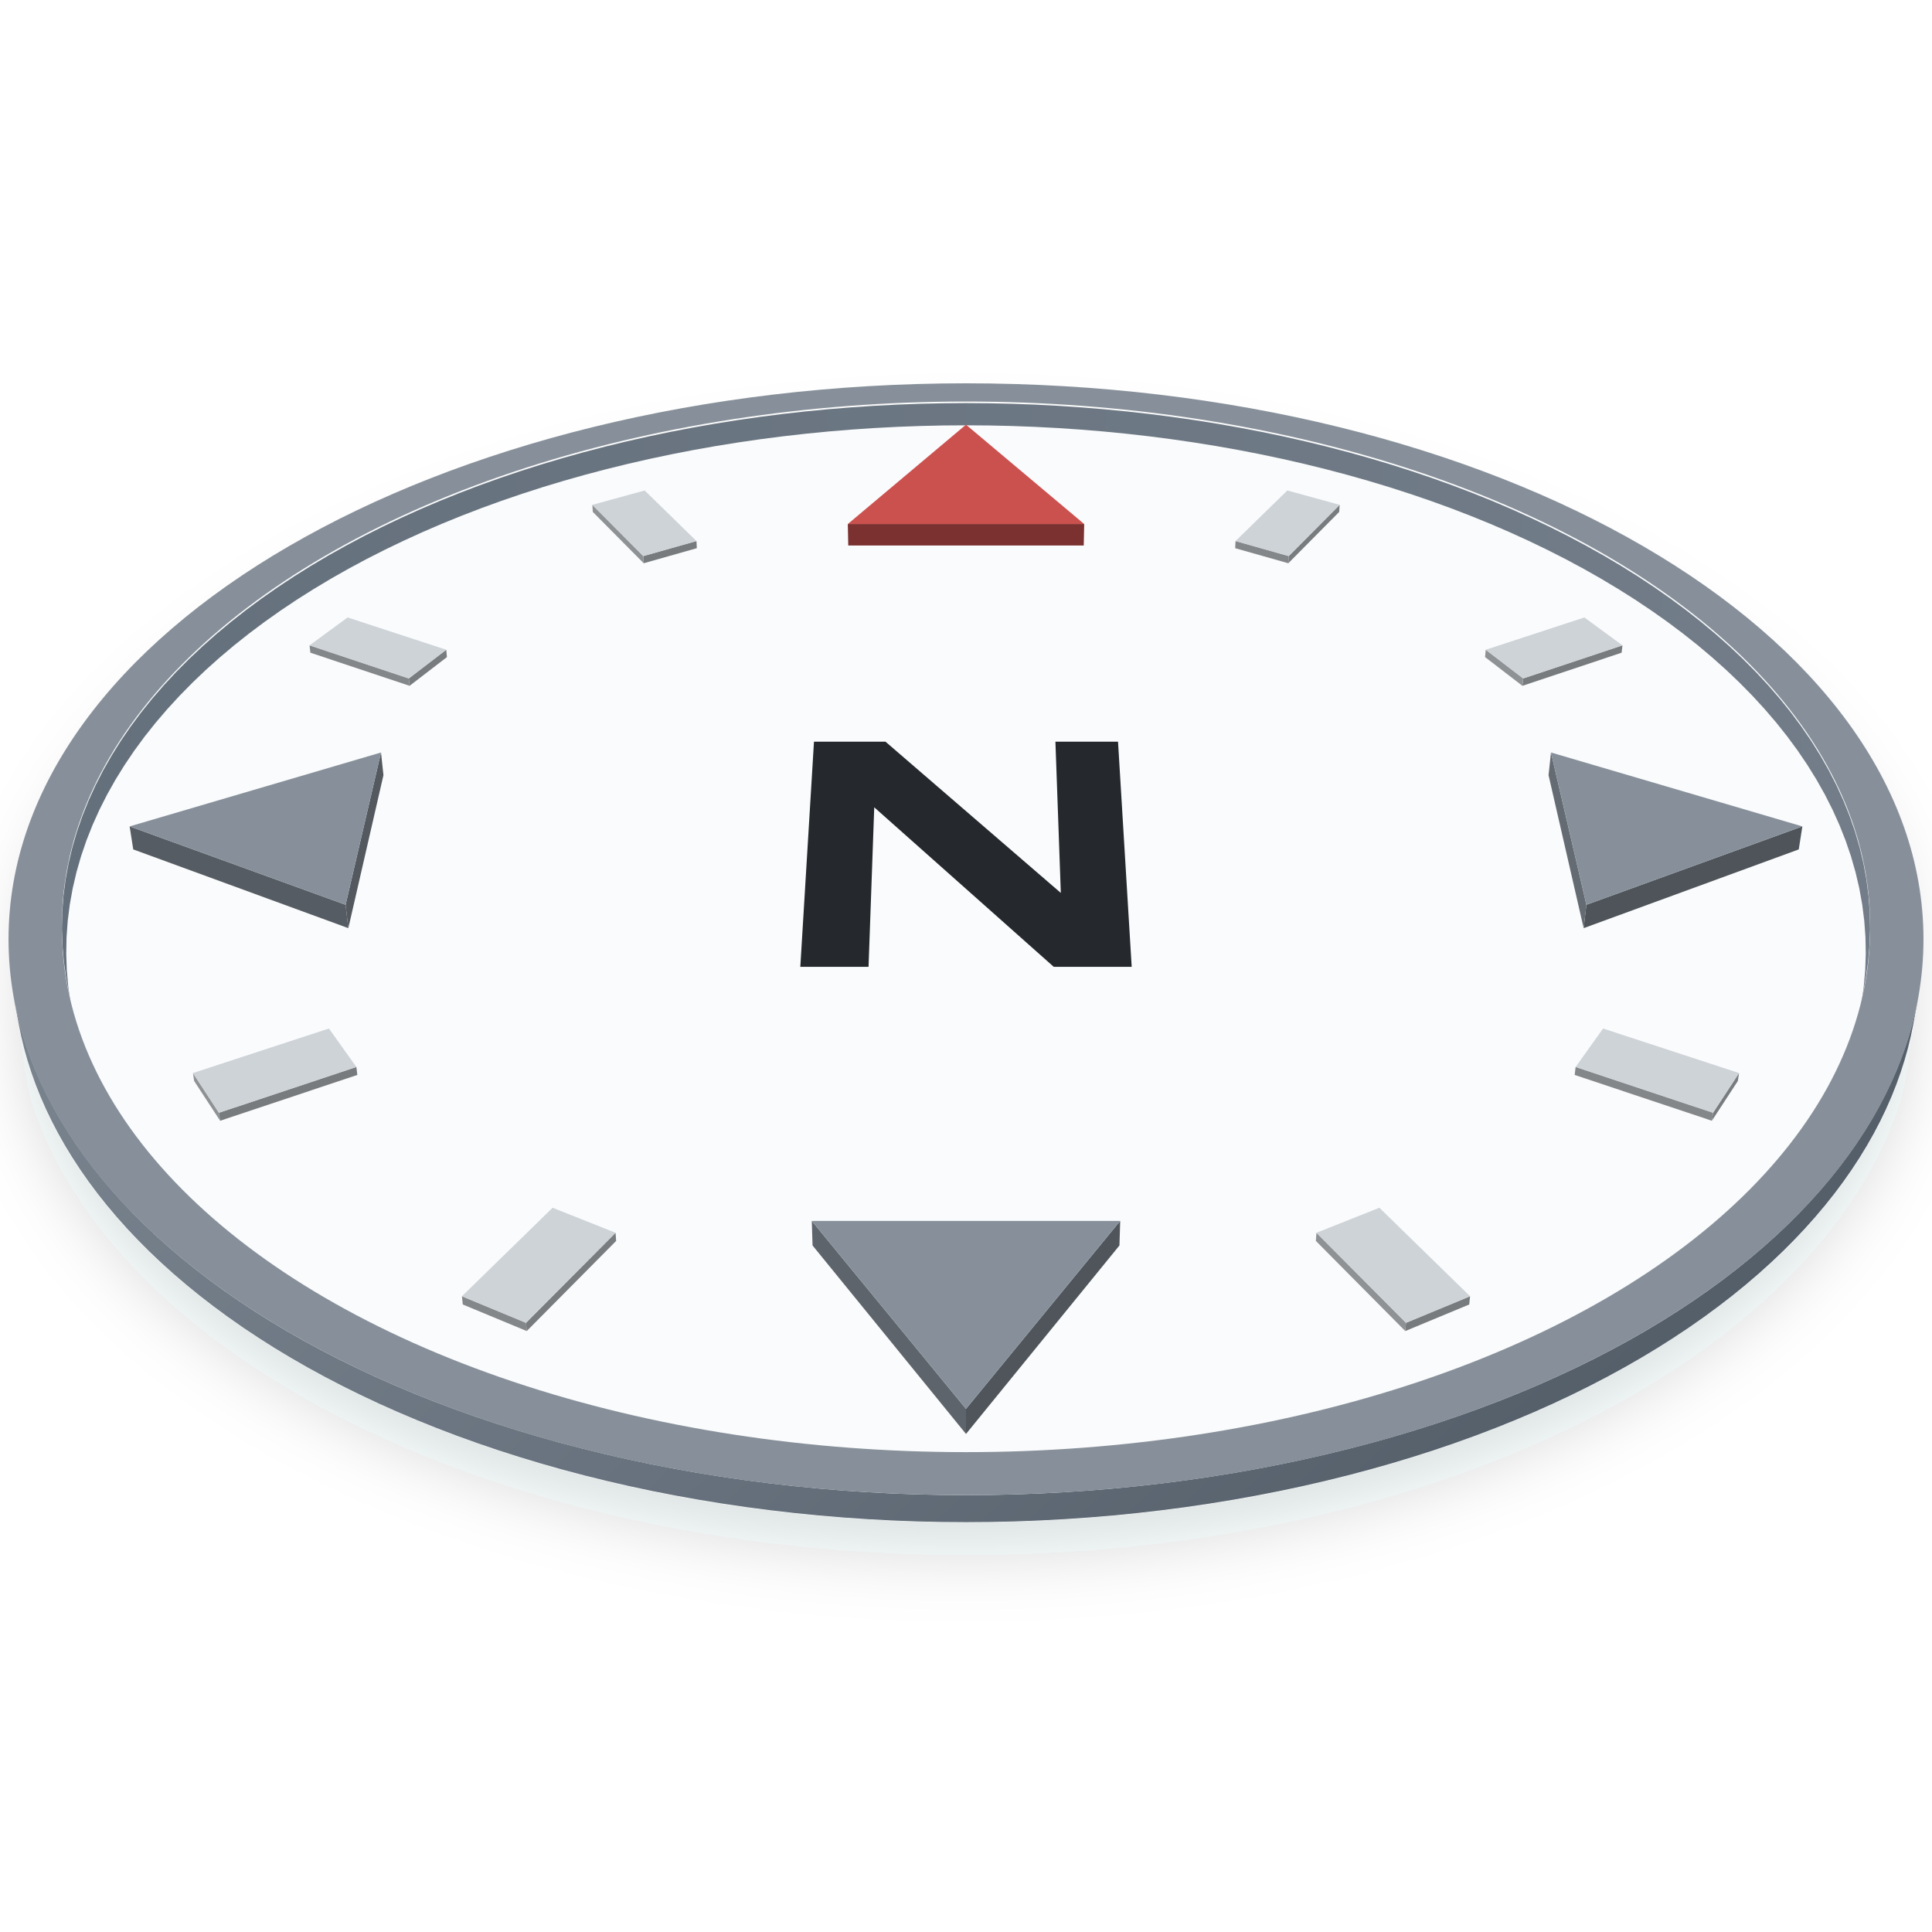
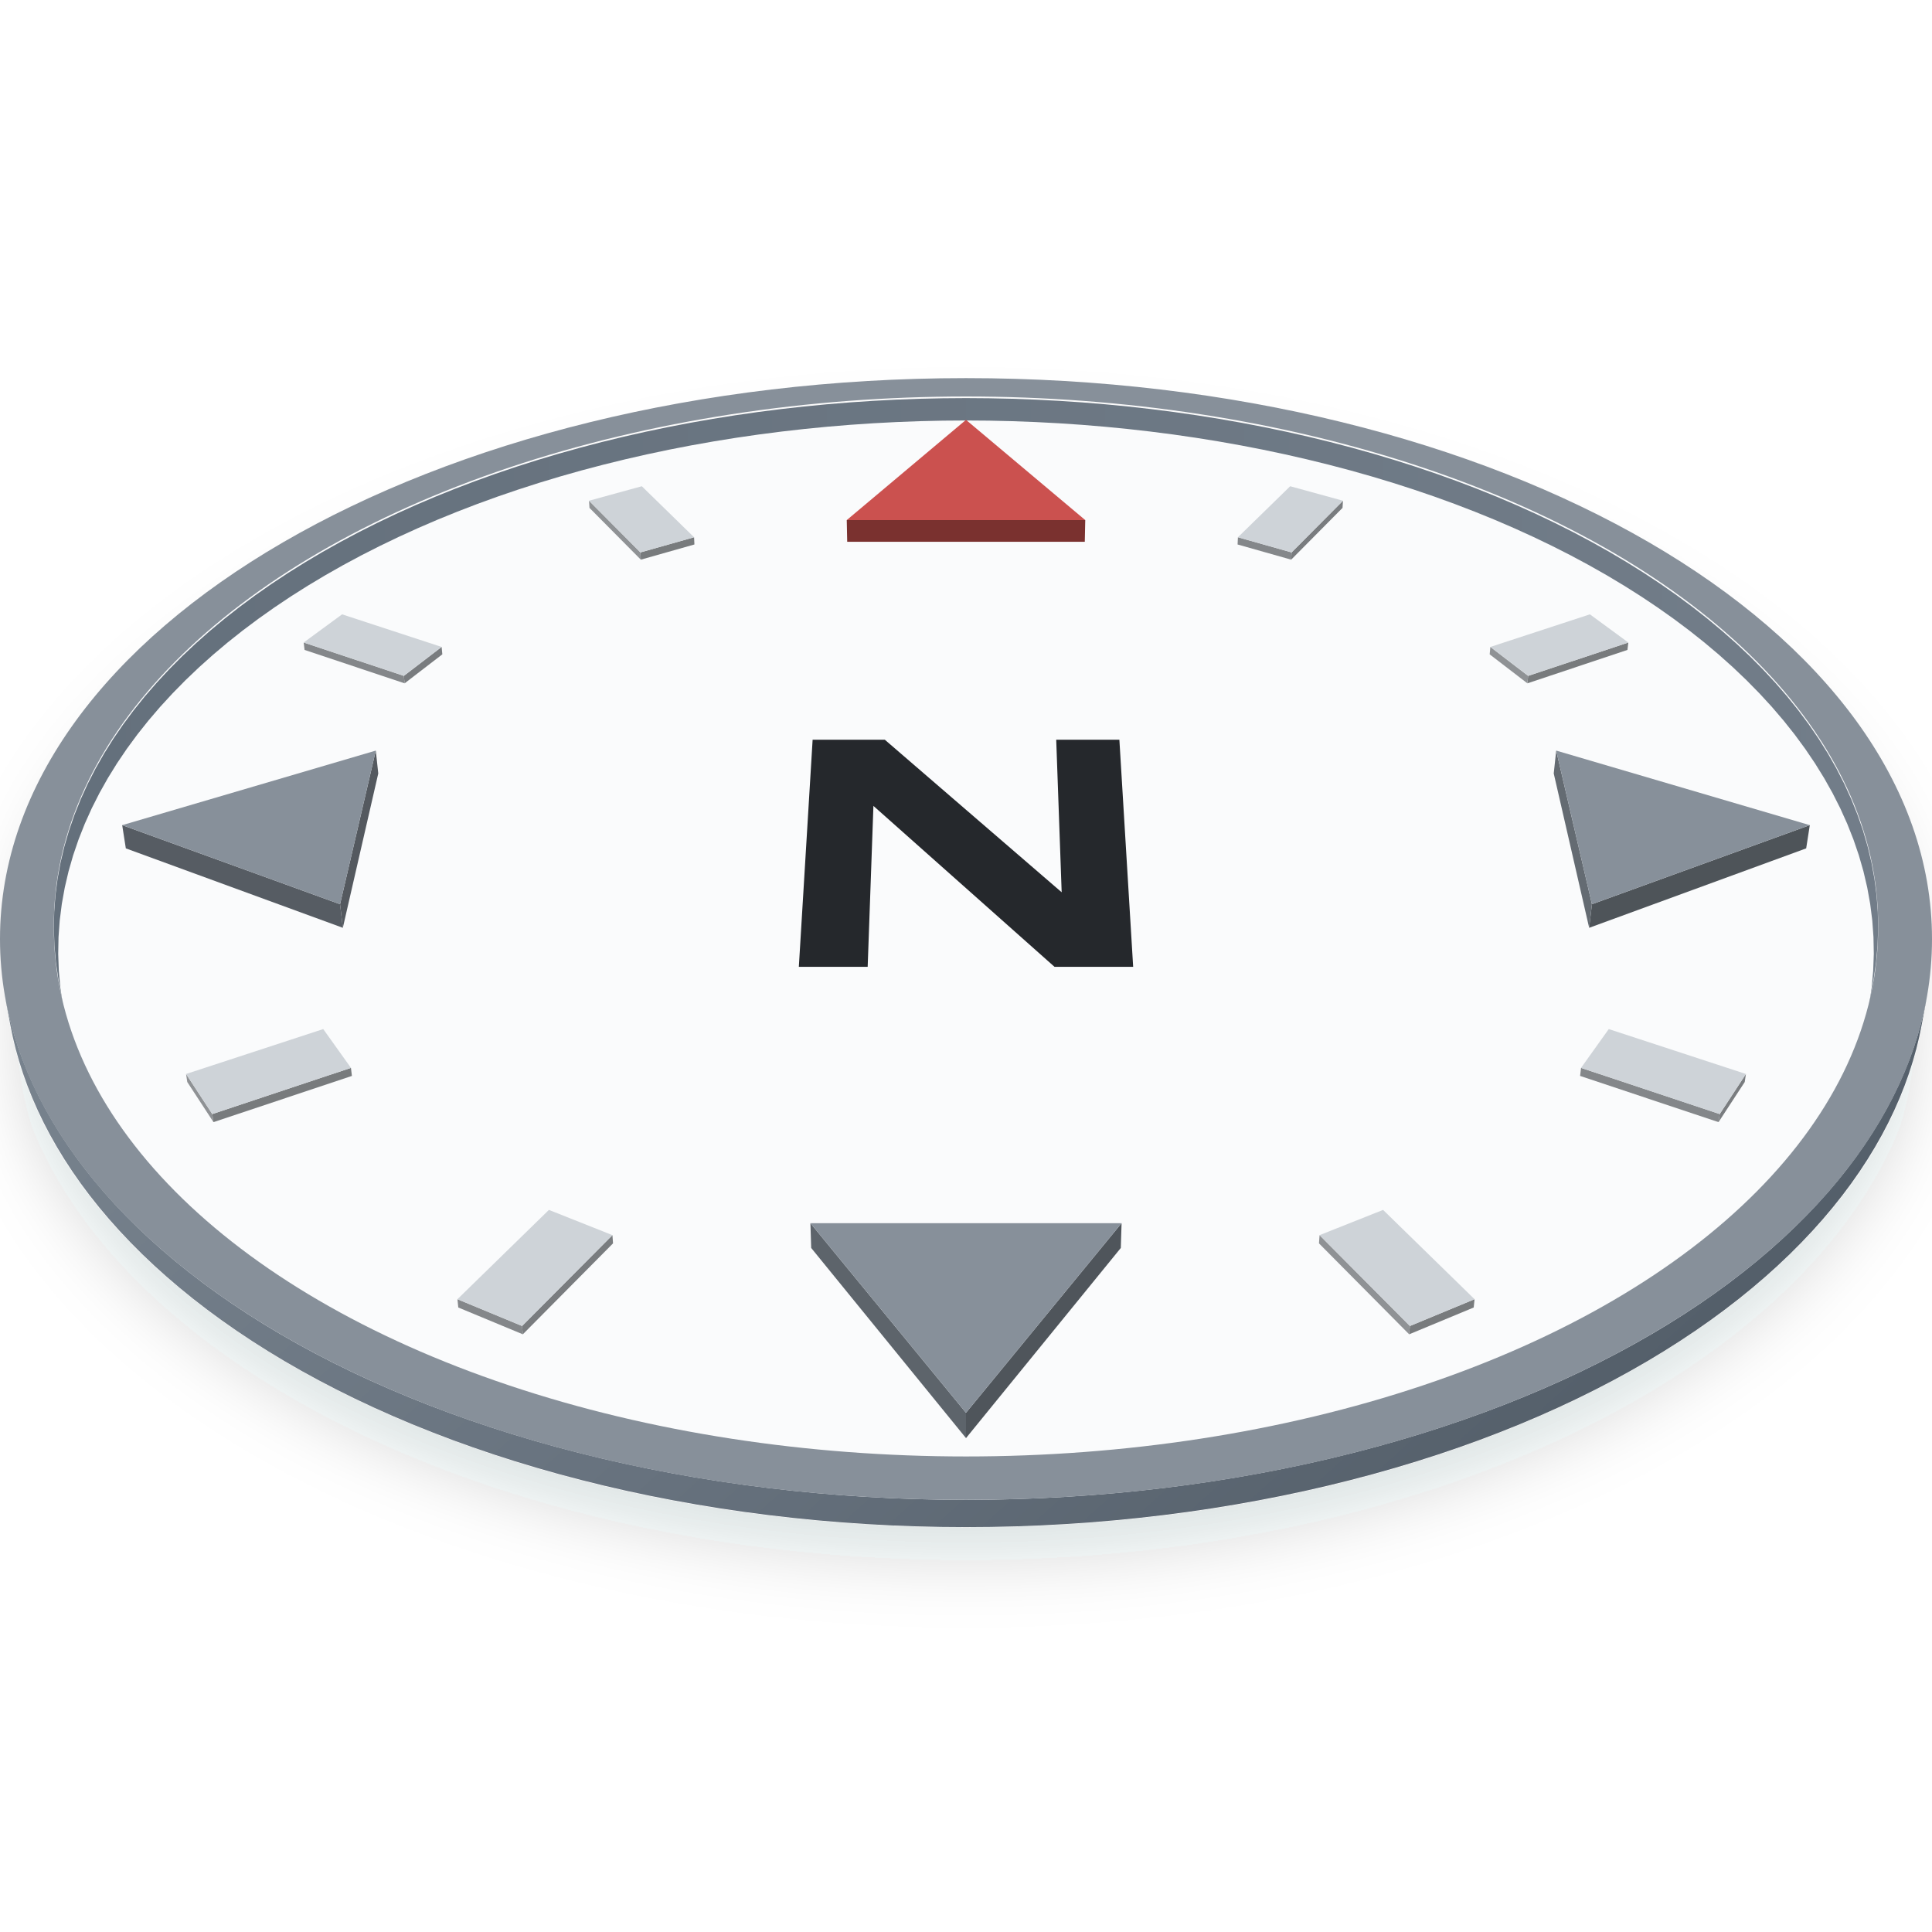
- <svg xmlns="http://www.w3.org/2000/svg" width="512" height="512" viewBox="12 12 232 232" role="img" aria-labelledby="title desc">
+ <svg xmlns="http://www.w3.org/2000/svg" width="512" height="512" viewBox="13.024 13.024 229.952 229.952" role="img" aria-labelledby="title desc">
  <defs>
    <filter id="shadow" x="-25%" y="-50%" width="150%" height="220%" color-interpolation-filters="sRGB">
      <feDropShadow dx="0" dy="4" stdDeviation="4" flood-color="#202b33" flood-opacity=".14" />
    </filter>
    <linearGradient id="outer-wall" x1="0" y1="0" x2="1" y2=".3">
      <stop stop-color="#79848f" />
      <stop offset=".55" stop-color="#67727e" />
      <stop offset="1" stop-color="#535e69" />
    </linearGradient>
    <linearGradient id="inner-wall" x1="0" y1="0" x2="1" y2="0">
      <stop stop-color="#64707c" />
      <stop offset="1" stop-color="#727d89" />
    </linearGradient>
  </defs>
  <path id="face" fill="#fafbfc" filter="url(#shadow)" d="M 13.575 127.732 a 114.425 67.053 0 1 0 228.850 0 a 114.425 67.053 0 1 0 -228.850 0 Z" />
  <g id="rim">
    <path fill="url(#outer-wall)" d="M 241.767 134.913 L 241.470 136.377 L 241.117 137.843 L 240.706 139.310 L 240.238 140.778 L 239.712 142.246 L 239.128 143.713 L 238.484 145.178 L 237.781 146.640 L 237.019 148.099 L 236.196 149.553 L 235.313 151.002 L 234.370 152.444 L 233.366 153.880 L 232.301 155.307 L 231.176 156.724 L 229.989 158.132 L 228.742 159.528 L 227.433 160.912 L 226.065 162.283 L 224.635 163.639 L 223.145 164.980 L 221.596 166.305 L 219.987 167.612 L 218.318 168.900 L 216.591 170.169 L 214.807 171.418 L 212.964 172.644 L 211.065 173.848 L 209.110 175.028 L 207.100 176.183 L 205.035 177.312 L 202.918 178.414 L 200.748 179.488 L 198.527 180.533 L 196.256 181.548 L 193.936 182.532 L 191.569 183.484 L 189.157 184.404 L 186.699 185.289 L 184.199 186.140 L 181.657 186.955 L 179.076 187.733 L 176.457 188.475 L 173.801 189.178 L 171.111 189.843 L 168.388 190.469 L 165.634 191.054 L 162.852 191.598 L 160.043 192.101 L 157.210 192.563 L 154.354 192.982 L 151.477 193.358 L 148.583 193.690 L 145.672 193.980 L 142.748 194.225 L 139.812 194.426 L 136.867 194.583 L 133.915 194.695 L 130.959 194.762 L 128.000 194.784 L 125.041 194.762 L 122.085 194.695 L 119.133 194.583 L 116.188 194.426 L 113.252 194.225 L 110.328 193.980 L 107.417 193.690 L 104.523 193.358 L 101.646 192.982 L 98.790 192.563 L 95.957 192.101 L 93.148 191.598 L 90.366 191.054 L 87.612 190.469 L 84.889 189.843 L 82.199 189.178 L 79.543 188.475 L 76.924 187.733 L 74.343 186.955 L 71.801 186.140 L 69.301 185.289 L 66.843 184.404 L 64.431 183.484 L 62.064 182.532 L 59.744 181.548 L 57.473 180.533 L 55.252 179.488 L 53.082 178.414 L 50.965 177.312 L 48.900 176.183 L 46.890 175.028 L 44.935 173.848 L 43.036 172.644 L 41.193 171.418 L 39.409 170.169 L 37.682 168.900 L 36.013 167.612 L 34.404 166.305 L 32.855 164.980 L 31.365 163.639 L 29.935 162.283 L 28.567 160.912 L 27.258 159.528 L 26.011 158.132 L 24.824 156.724 L 23.699 155.307 L 22.634 153.880 L 21.630 152.444 L 20.687 151.002 L 19.804 149.553 L 18.981 148.099 L 18.219 146.640 L 17.516 145.178 L 16.872 143.713 L 16.288 142.246 L 15.762 140.778 L 15.294 139.310 L 14.883 137.843 L 14.530 136.377 L 14.233 134.913 L 13.673 131.869 L 13.969 133.326 L 14.322 134.786 L 14.732 136.248 L 15.200 137.710 L 15.726 139.172 L 16.311 140.633 L 16.956 142.092 L 17.660 143.549 L 18.424 145.002 L 19.248 146.450 L 20.133 147.894 L 21.079 149.331 L 22.086 150.761 L 23.154 152.182 L 24.284 153.595 L 25.474 154.998 L 26.726 156.389 L 28.039 157.768 L 29.413 159.134 L 30.849 160.486 L 32.344 161.822 L 33.900 163.142 L 35.516 164.445 L 37.192 165.730 L 38.927 166.995 L 40.720 168.239 L 42.571 169.462 L 44.479 170.662 L 46.443 171.838 L 48.463 172.990 L 50.538 174.115 L 52.666 175.214 L 54.847 176.285 L 57.079 177.327 L 59.361 178.339 L 61.693 179.320 L 64.072 180.270 L 66.498 181.186 L 68.968 182.069 L 71.482 182.918 L 74.037 183.731 L 76.633 184.507 L 79.267 185.247 L 81.937 185.948 L 84.642 186.611 L 87.380 187.235 L 90.149 187.819 L 92.947 188.362 L 95.772 188.864 L 98.622 189.324 L 101.494 189.742 L 104.387 190.117 L 107.298 190.449 L 110.225 190.737 L 113.166 190.982 L 116.119 191.182 L 119.081 191.339 L 122.050 191.450 L 125.024 191.517 L 128.000 191.540 L 130.976 191.517 L 133.950 191.450 L 136.919 191.339 L 139.881 191.182 L 142.834 190.982 L 145.775 190.737 L 148.702 190.449 L 151.613 190.117 L 154.506 189.742 L 157.378 189.324 L 160.228 188.864 L 163.053 188.362 L 165.851 187.819 L 168.620 187.235 L 171.358 186.611 L 174.063 185.948 L 176.733 185.247 L 179.367 184.507 L 181.963 183.731 L 184.518 182.918 L 187.032 182.069 L 189.502 181.186 L 191.928 180.270 L 194.307 179.320 L 196.639 178.339 L 198.921 177.327 L 201.153 176.285 L 203.334 175.214 L 205.462 174.115 L 207.537 172.990 L 209.557 171.838 L 211.521 170.662 L 213.429 169.462 L 215.280 168.239 L 217.073 166.995 L 218.808 165.730 L 220.484 164.445 L 222.100 163.142 L 223.656 161.822 L 225.151 160.486 L 226.587 159.134 L 227.961 157.768 L 229.274 156.389 L 230.526 154.998 L 231.716 153.595 L 232.846 152.182 L 233.914 150.761 L 234.921 149.331 L 235.867 147.894 L 236.752 146.450 L 237.576 145.002 L 238.340 143.549 L 239.044 142.092 L 239.689 140.633 L 240.274 139.172 L 240.800 137.710 L 241.268 136.248 L 241.678 134.786 L 242.031 133.326 L 242.327 131.869 Z" />
    <path fill="url(#inner-wall)" d="M 20.500 132.603 L 20.205 130.577 L 20.024 128.559 L 19.952 126.552 L 19.990 124.556 L 20.133 122.574 L 20.382 120.608 L 20.733 118.659 L 21.184 116.729 L 21.732 114.820 L 22.377 112.933 L 23.115 111.069 L 23.943 109.230 L 24.860 107.418 L 25.864 105.633 L 26.951 103.876 L 28.120 102.148 L 29.367 100.451 L 30.691 98.786 L 32.090 97.152 L 33.561 95.552 L 35.101 93.985 L 36.708 92.453 L 38.381 90.956 L 40.116 89.494 L 41.912 88.069 L 43.766 86.680 L 45.676 85.329 L 47.640 84.015 L 49.657 82.739 L 51.723 81.501 L 53.837 80.302 L 55.997 79.142 L 58.201 78.022 L 60.447 76.941 L 62.733 75.899 L 65.057 74.897 L 67.418 73.936 L 69.813 73.014 L 72.241 72.133 L 74.701 71.293 L 77.189 70.492 L 79.706 69.733 L 82.248 69.014 L 84.816 68.337 L 87.406 67.700 L 90.017 67.104 L 92.649 66.548 L 95.299 66.034 L 97.965 65.561 L 100.647 65.129 L 103.343 64.738 L 106.052 64.389 L 108.771 64.080 L 111.500 63.813 L 114.238 63.586 L 116.982 63.401 L 119.732 63.257 L 122.485 63.154 L 125.242 63.092 L 128.000 63.072 L 130.758 63.092 L 133.515 63.154 L 136.268 63.257 L 139.018 63.401 L 141.762 63.586 L 144.500 63.813 L 147.229 64.080 L 149.948 64.389 L 152.657 64.738 L 155.353 65.129 L 158.035 65.561 L 160.701 66.034 L 163.351 66.548 L 165.983 67.104 L 168.594 67.700 L 171.184 68.337 L 173.752 69.014 L 176.294 69.733 L 178.811 70.492 L 181.299 71.293 L 183.759 72.133 L 186.187 73.014 L 188.582 73.936 L 190.943 74.897 L 193.267 75.899 L 195.553 76.941 L 197.799 78.022 L 200.003 79.142 L 202.163 80.302 L 204.277 81.501 L 206.343 82.739 L 208.360 84.015 L 210.324 85.329 L 212.234 86.680 L 214.088 88.069 L 215.884 89.494 L 217.619 90.956 L 219.292 92.453 L 220.899 93.985 L 222.439 95.552 L 223.910 97.152 L 225.309 98.786 L 226.633 100.451 L 227.880 102.148 L 229.049 103.876 L 230.136 105.633 L 231.140 107.418 L 232.057 109.230 L 232.885 111.069 L 233.623 112.933 L 234.268 114.820 L 234.816 116.729 L 235.267 118.659 L 235.618 120.608 L 235.867 122.574 L 236.010 124.556 L 236.048 126.552 L 235.976 128.559 L 235.795 130.577 L 235.500 132.603 L 236.025 129.569 L 236.318 127.552 L 236.497 125.543 L 236.566 123.544 L 236.525 121.557 L 236.377 119.584 L 236.125 117.627 L 235.769 115.687 L 235.313 113.766 L 234.759 111.866 L 234.108 109.988 L 233.364 108.134 L 232.529 106.304 L 231.605 104.501 L 230.594 102.725 L 229.500 100.977 L 228.323 99.258 L 227.068 97.570 L 225.735 95.913 L 224.328 94.288 L 222.849 92.697 L 221.300 91.138 L 219.684 89.614 L 218.002 88.125 L 216.258 86.672 L 214.452 85.254 L 212.589 83.874 L 210.669 82.530 L 208.694 81.223 L 206.668 79.955 L 204.592 78.724 L 202.468 77.533 L 200.298 76.379 L 198.084 75.265 L 195.828 74.190 L 193.531 73.155 L 191.197 72.159 L 188.826 71.204 L 186.420 70.288 L 183.981 69.412 L 181.512 68.576 L 179.012 67.781 L 176.485 67.026 L 173.932 66.312 L 171.354 65.638 L 168.754 65.005 L 166.131 64.413 L 163.489 63.861 L 160.829 63.351 L 158.152 62.880 L 155.459 62.451 L 152.753 62.063 L 150.033 61.715 L 147.303 61.408 L 144.564 61.143 L 141.816 60.918 L 139.061 60.734 L 136.300 60.590 L 133.536 60.488 L 130.769 60.427 L 128.000 60.406 L 125.231 60.427 L 122.464 60.488 L 119.700 60.590 L 116.939 60.734 L 114.184 60.918 L 111.436 61.143 L 108.697 61.408 L 105.967 61.715 L 103.247 62.063 L 100.541 62.451 L 97.848 62.880 L 95.171 63.351 L 92.511 63.861 L 89.869 64.413 L 87.246 65.005 L 84.646 65.638 L 82.068 66.312 L 79.515 67.026 L 76.988 67.781 L 74.488 68.576 L 72.019 69.412 L 69.580 70.288 L 67.174 71.204 L 64.803 72.159 L 62.469 73.155 L 60.172 74.190 L 57.916 75.265 L 55.702 76.379 L 53.532 77.533 L 51.408 78.724 L 49.332 79.955 L 47.306 81.223 L 45.331 82.530 L 43.411 83.874 L 41.548 85.254 L 39.742 86.672 L 37.998 88.125 L 36.316 89.614 L 34.700 91.138 L 33.151 92.697 L 31.672 94.288 L 30.265 95.913 L 28.932 97.570 L 27.677 99.258 L 26.500 100.977 L 25.406 102.725 L 24.395 104.501 L 23.471 106.304 L 22.636 108.134 L 21.892 109.988 L 21.241 111.866 L 20.687 113.766 L 20.231 115.687 L 19.875 117.627 L 19.623 119.584 L 19.475 121.557 L 19.434 123.544 L 19.503 125.543 L 19.682 127.552 L 19.975 129.569 Z" />
    <path fill="#87909a" fill-rule="evenodd" d="M 13.024 124.784 a 114.976 66.755 0 1 0 229.952 0 a 114.976 66.755 0 1 0 -229.952 0 Z M 19.433 123.296 a 108.567 62.889 0 1 0 217.133 0 a 108.567 62.889 0 1 0 -217.133 0 Z" />
  </g>
  <g id="intermediate-marks">
    <g id="mark-30">
      <path fill="#797c7f" d="M 172.815 73.473 L 166.703 79.636 L 166.752 78.774 L 172.871 72.623 Z" />
      <path fill="#84878a" d="M 166.703 79.636 L 160.324 77.829 L 160.365 76.970 L 166.752 78.774 Z" />
      <path fill="#ced3d8" d="M 166.585 70.897 L 172.871 72.623 L 166.752 78.774 L 160.365 76.970 Z" />
    </g>
    <g id="mark-60">
      <path fill="#787b7d" d="M 206.727 90.379 L 194.818 94.356 L 194.908 93.468 L 206.831 89.498 Z" />
      <path fill="#8f9295" d="M 194.818 94.356 L 190.329 90.905 L 190.412 90.024 L 194.908 93.468 Z" />
      <path fill="#ced3d8" d="M 202.257 86.145 L 206.831 89.498 L 194.908 93.468 L 190.412 90.024 Z" />
    </g>
    <g id="mark-120">
      <path fill="#797c7f" d="M 220.686 141.809 L 217.567 146.584 L 217.709 145.622 L 220.830 140.853 Z" />
      <path fill="#84878a" d="M 217.567 146.584 L 201.091 141.082 L 201.205 140.126 L 217.709 145.622 Z" />
      <path fill="#ced3d8" d="M 220.830 140.853 L 217.709 145.622 L 201.205 140.126 L 204.503 135.507 Z" />
    </g>
    <g id="mark-150">
      <path fill="#787b7d" d="M 188.429 168.646 L 180.747 171.837 L 180.837 170.847 L 188.531 167.659 Z" />
      <path fill="#8f9295" d="M 180.747 171.837 L 170.012 161.013 L 170.082 160.034 L 180.837 170.847 Z" />
      <path fill="#ced3d8" d="M 188.531 167.659 L 180.837 170.847 L 170.082 160.034 L 177.642 157.030 Z" />
    </g>
    <g id="mark-210">
      <path fill="#84878a" d="M 75.253 171.837 L 67.571 168.646 L 67.469 167.659 L 75.163 170.847 Z" />
      <path fill="#797c7f" d="M 85.988 161.013 L 75.253 171.837 L 75.163 170.847 L 85.918 160.034 Z" />
      <path fill="#ced3d8" d="M 75.163 170.847 L 67.469 167.659 L 78.358 157.030 L 85.918 160.034 Z" />
    </g>
    <g id="mark-240">
      <path fill="#8f9295" d="M 38.433 146.584 L 35.314 141.809 L 35.170 140.853 L 38.291 145.622 Z" />
      <path fill="#787b7d" d="M 54.909 141.082 L 38.433 146.584 L 38.291 145.622 L 54.795 140.126 Z" />
      <path fill="#ced3d8" d="M 38.291 145.622 L 35.170 140.853 L 51.497 135.507 L 54.795 140.126 Z" />
    </g>
    <g id="mark-300">
      <path fill="#797c7f" d="M 65.671 90.905 L 61.182 94.356 L 61.092 93.468 L 65.588 90.024 Z" />
      <path fill="#84878a" d="M 61.182 94.356 L 49.273 90.379 L 49.169 89.498 L 61.092 93.468 Z" />
      <path fill="#ced3d8" d="M 49.169 89.498 L 53.743 86.145 L 65.588 90.024 L 61.092 93.468 Z" />
    </g>
    <g id="mark-330">
      <path fill="#787b7d" d="M 95.676 77.829 L 89.297 79.636 L 89.248 78.774 L 95.635 76.970 Z" />
      <path fill="#8f9295" d="M 89.297 79.636 L 83.185 73.473 L 83.129 72.623 L 89.248 78.774 Z" />
      <path fill="#ced3d8" d="M 83.129 72.623 L 89.415 70.897 L 95.635 76.970 L 89.248 78.774 Z" />
    </g>
  </g>
  <g id="cardinal-pointers">
    <g id="north">
      <path fill="#7a312f" d="M 142.139 77.507 L 113.861 77.507 L 113.807 74.926 L 142.193 74.926 Z" />
      <path fill="#cb514f" d="M 128.000 62.996 L 142.193 74.926 L 113.807 74.926 Z" />
    </g>
    <g id="east">
      <path fill="#4e5459" d="M 228.000 114.000 L 202.170 123.454 L 202.500 120.648 L 228.432 111.236 Z" />
      <path fill="#646b72" d="M 202.170 123.454 L 197.954 105.083 L 198.247 102.361 L 202.500 120.648 Z" />
      <path fill="#87909a" d="M 228.432 111.236 L 202.500 120.648 L 198.247 102.361 Z" />
    </g>
    <g id="south">
      <path fill="#5d646b" d="M 128.000 184.192 L 109.574 161.559 L 109.482 158.610 L 128.000 181.178 Z" />
      <path fill="#4f555b" d="M 146.426 161.559 L 128.000 184.192 L 128.000 181.178 L 146.518 158.610 Z" />
      <path fill="#87909a" d="M 128.000 181.178 L 109.482 158.610 L 146.518 158.610 Z" />
    </g>
    <g id="west">
      <path fill="#54595f" d="M 58.046 105.083 L 53.830 123.454 L 53.500 120.648 L 57.753 102.361 Z" />
      <path fill="#565c63" d="M 53.830 123.454 L 28.000 114.000 L 27.568 111.236 L 53.500 120.648 Z" />
      <path fill="#87909a" d="M 27.568 111.236 L 57.753 102.361 L 53.500 120.648 Z" />
    </g>
  </g>
  <path id="letter-n" fill="#25282c" d="M 108.104 128.097 L 109.745 101.066 L 118.336 101.066 L 139.387 119.225 L 138.738 101.066 L 146.255 101.066 L 147.896 128.097 L 138.533 128.097 L 116.981 108.944 L 116.297 128.097 Z" />
</svg>
